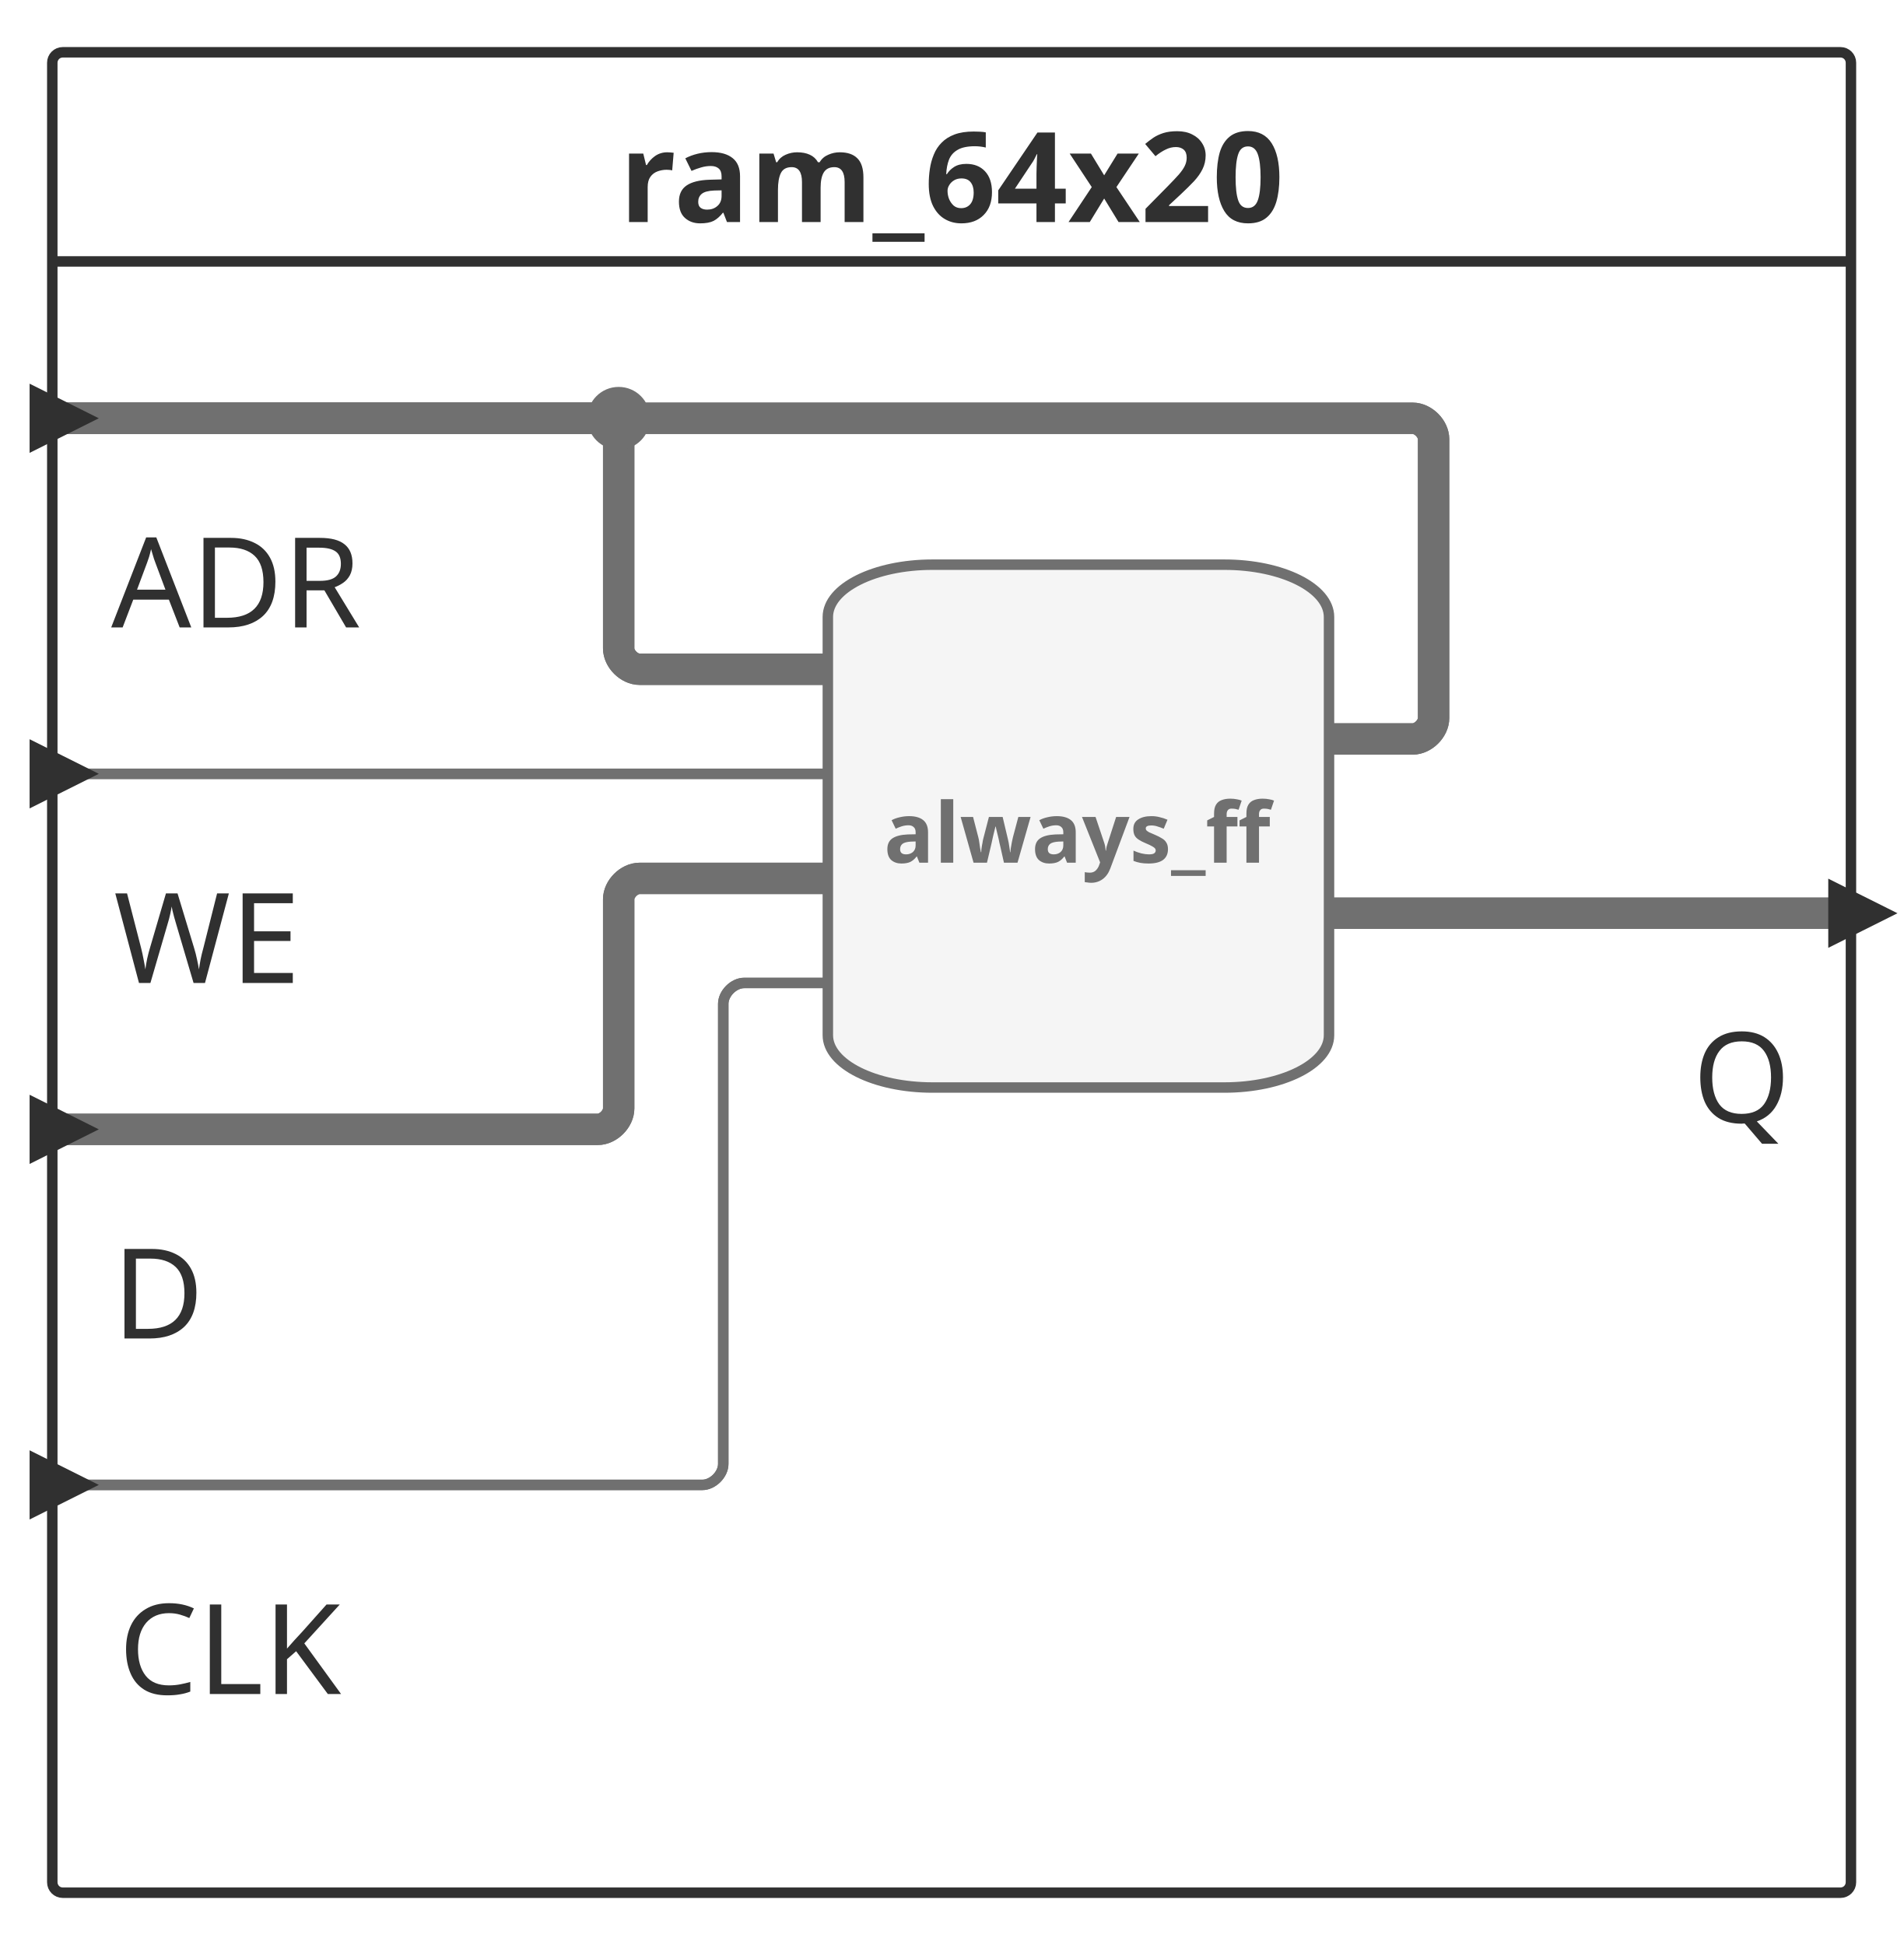
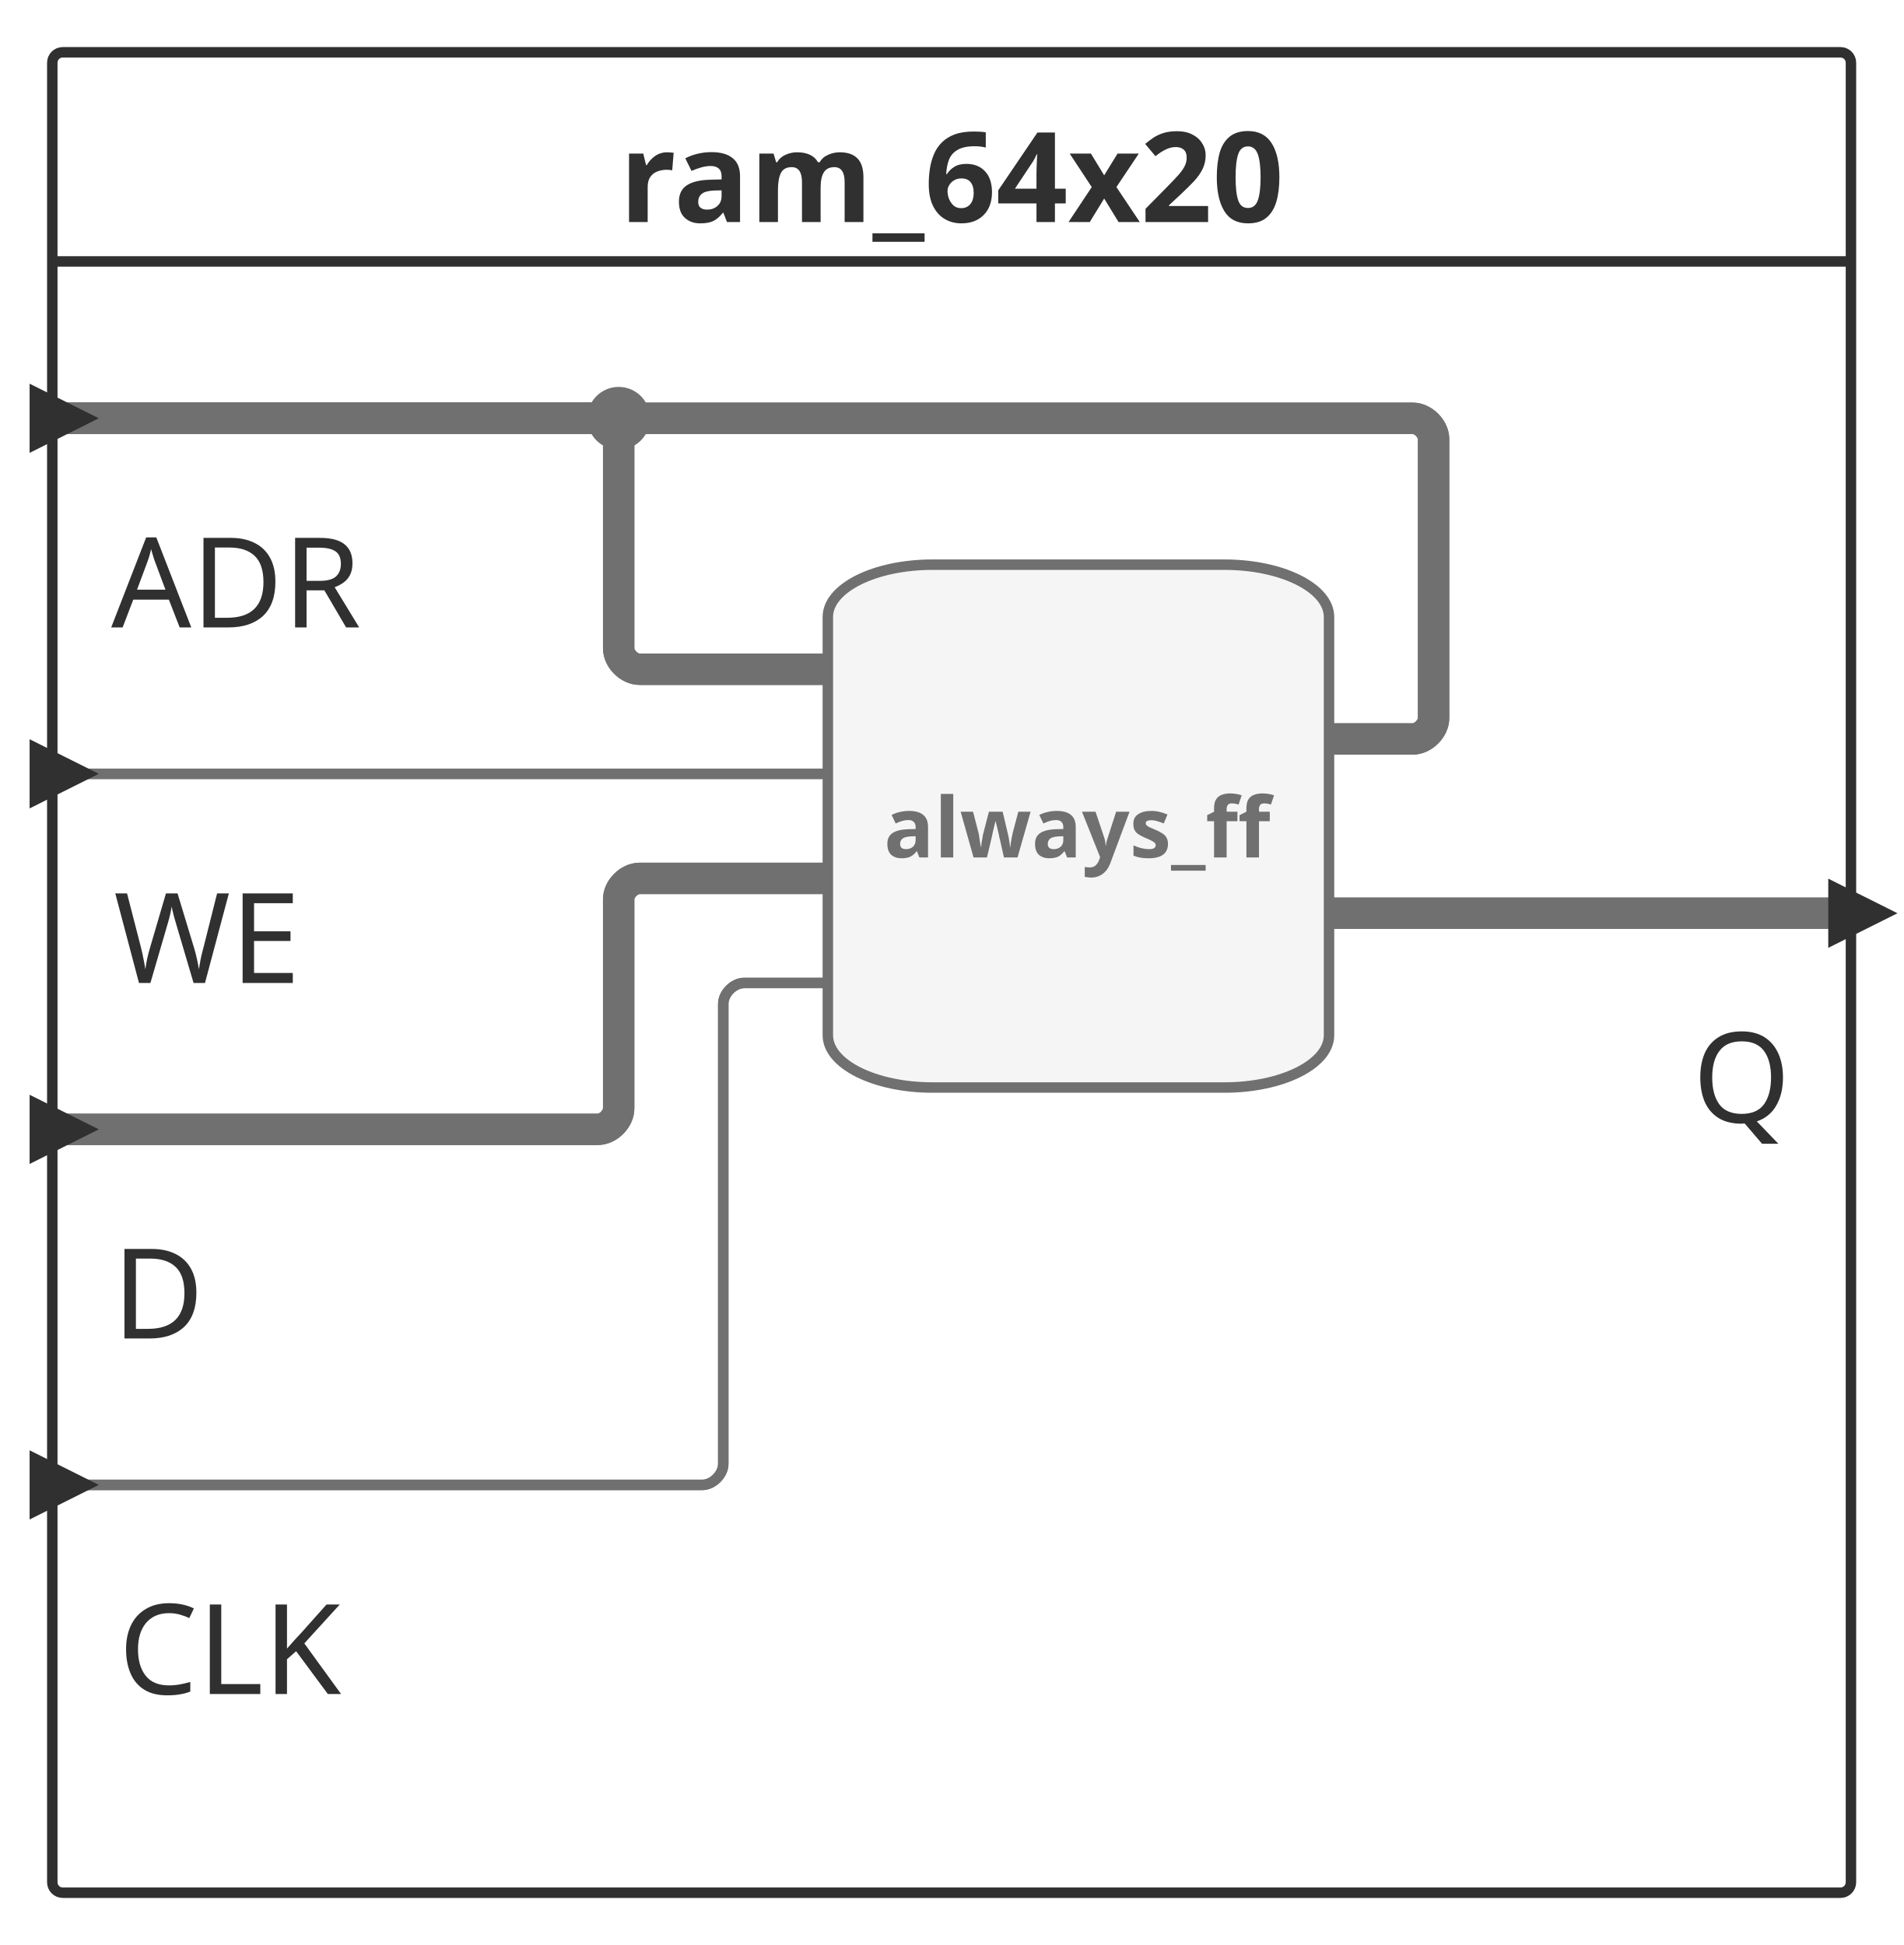
<svg xmlns="http://www.w3.org/2000/svg" id="sprotty_work.ram_64x20" class="sprotty-graph sprotty-block-diagram blockdiagram" style="font-family:&quot;Noto Sans&quot;, Helvetica, Arial, sans-serif;perspective-origin:0px 0px;transform-origin:0px 0px;" version="1.1" viewBox="7 7 181.984 186" width="181.984" height="186">
  <g transform="scale(1) translate(0,0)">
    <g id="sprotty_ArchitectureBlockImpl$ram_64x20" class="architecture" transform="translate(12, 12)">
      <g class="sprotty-block" style="fill:rgb(255, 255, 255);stroke:rgb(48, 48, 48);stroke-dasharray:0px;">
        <rect x="0" y="0" rx="1" ry="1" width="171.984" height="176" />
        <text x="85.992" y="12" class="sprotty-block-name" style="cursor:pointer;font-weight:700;perspective-origin:85.984px 0px;fill:rgb(48, 48, 48);stroke:rgba(0, 0, 0, 0);dominant-baseline:middle;text-anchor:middle;">ram_64x20</text>
        <line x1="0" y1="20" x2="171.984" y2="20" />
      </g>
      <g id="sprotty_ArchitectureBlockImpl$ram_64x20/AlwaysBlockImpl$null5/GPortImpl$ADROUT_to_ArchitectureBlockImpl$ram_64x20/BPortImpl$ADR" class="sprotty-edge thick edge" style="fill:none;stroke:rgb(112, 112, 112);stroke-linejoin:round;stroke-width:3px;">
        <g>
          <path d="M 122.078 65.667 L 130.078 65.667 C 131.078 65.667 132.078 64.667 132.078 63.667 L 132.078 37 C 132.078 36 131.078 35 130.078 35 L 0 35 " />
          <path d="M 122.078 65.667 L 130.078 65.667 C 131.078 65.667 132.078 64.667 132.078 63.667 L 132.078 37 C 132.078 36 131.078 35 130.078 35 L 0 35 " class="clickable" />
        </g>
      </g>
      <g id="sprotty_ArchitectureBlockImpl$ram_64x20/AlwaysBlockImpl$null5/GPortImpl$QOUT_to_ArchitectureBlockImpl$ram_64x20/BPortImpl$Q" class="sprotty-edge thick edge" style="fill:none;stroke:rgb(112, 112, 112);stroke-linejoin:round;stroke-width:3px;">
        <g>
          <path d="M 122.078 82.333 L 171.984 82.333 " />
          <path d="M 122.078 82.333 L 171.984 82.333 " class="clickable" />
        </g>
      </g>
      <g id="sprotty_ArchitectureBlockImpl$ram_64x20/BPortImpl$CLK_to_ArchitectureBlockImpl$ram_64x20/AlwaysBlockImpl$null5/GPortImpl$CLKIN" class="sprotty-edge edge" style="fill:none;stroke:rgb(112, 112, 112);stroke-linejoin:round;">
        <g>
          <path d="M 0 137 L 62.156 137 C 63.156 137 64.156 136 64.156 135 L 64.156 91 C 64.156 90 65.156 89 66.156 89 L 74.156 89 " />
          <path d="M 0 137 L 62.156 137 C 63.156 137 64.156 136 64.156 135 L 64.156 91 C 64.156 90 65.156 89 66.156 89 L 74.156 89 " class="clickable" />
        </g>
      </g>
      <g id="sprotty_ArchitectureBlockImpl$ram_64x20/BPortImpl$WE_to_ArchitectureBlockImpl$ram_64x20/AlwaysBlockImpl$null5/GPortImpl$WEIN" class="sprotty-edge edge" style="fill:none;stroke:rgb(112, 112, 112);stroke-linejoin:round;">
        <g>
          <path d="M 0 69 L 74.156 69 " />
          <path d="M 0 69 L 74.156 69 " class="clickable" />
        </g>
      </g>
      <g id="sprotty_ArchitectureBlockImpl$ram_64x20/BPortImpl$D_to_ArchitectureBlockImpl$ram_64x20/AlwaysBlockImpl$null5/GPortImpl$DIN" class="sprotty-edge thick edge" style="fill:none;stroke:rgb(112, 112, 112);stroke-linejoin:round;stroke-width:3px;">
        <g>
          <path d="M 0 103 L 52.156 103 C 53.156 103 54.156 102 54.156 101 L 54.156 81 C 54.156 80 55.156 79 56.156 79 L 74.156 79 " />
          <path d="M 0 103 L 52.156 103 C 53.156 103 54.156 102 54.156 101 L 54.156 81 C 54.156 80 55.156 79 56.156 79 L 74.156 79 " class="clickable" />
        </g>
      </g>
      <g id="sprotty_ArchitectureBlockImpl$ram_64x20/BPortImpl$ADR_to_ArchitectureBlockImpl$ram_64x20/AlwaysBlockImpl$null5/GPortImpl$ADRIN" class="sprotty-edge thick edge" style="fill:none;stroke:rgb(112, 112, 112);stroke-linejoin:round;stroke-width:3px;">
        <g>
          <path d="M 0 35 L 52.156 35 C 53.156 35 54.156 36 54.156 37 L 54.156 57 C 54.156 58 55.156 59 56.156 59 L 74.156 59 " />
          <path d="M 0 35 L 52.156 35 C 53.156 35 54.156 36 54.156 37 L 54.156 57 C 54.156 58 55.156 59 56.156 59 L 74.156 59 " class="clickable" />
        </g>
        <circle r="3" id="sprotty_ArchitectureBlockImpl$ram_64x20/BPortImpl$ADR_to_ArchitectureBlockImpl$ram_64x20/AlwaysBlockImpl$null5/GPortImpl$ADRIN/junction0" transform="translate(54.15625, 35)" class="sprotty-junction thick" style="fill:rgb(112, 112, 112);stroke:none;" />
      </g>
      <g id="sprotty_ArchitectureBlockImpl$ram_64x20/AlwaysBlockImpl$null5" class="statement" transform="translate(74.15625, 49)">
        <rect x="0" y="0" rx="10" ry="5" width="47.922" height="50" class="sprotty-node" style="fill:rgb(245, 245, 245);stroke:rgb(112, 112, 112);" />
-         <text class="clickable sprotty-label statementtype" id="sprotty_ArchitectureBlockImpl$ram_64x20/AlwaysBlockImpl$null5/labeltype" transform="translate(5, 19) translate(18.82812, 9.5)" style="cursor:default;font-size:8px;font-weight:700;perspective-origin:0.125px 0px;fill:rgb(112, 112, 112);text-anchor:middle;">always_ff</text>
+         <text class="clickable sprotty-label statementtype" id="sprotty_ArchitectureBlockImpl$ram_64x20/AlwaysBlockImpl$null5/labeltype" transform="translate(5, 19) translate(18.82812, 9)" style="cursor:default;font-size:8px;font-weight:700;perspective-origin:0.125px 0px;fill:rgb(112, 112, 112);text-anchor:middle;">always_ff</text>
        <g id="sprotty_ArchitectureBlockImpl$ram_64x20/AlwaysBlockImpl$null5/GPortImpl$ADRIN" class="sprotty-hidden hidden" transform="translate(0, 10)" style="display:block;height:0px;width:0px;" />
        <g id="sprotty_ArchitectureBlockImpl$ram_64x20/AlwaysBlockImpl$null5/GPortImpl$DIN" class="sprotty-hidden hidden" transform="translate(0, 30)" style="display:block;height:0px;width:0px;" />
        <g id="sprotty_ArchitectureBlockImpl$ram_64x20/AlwaysBlockImpl$null5/GPortImpl$WEIN" class="sprotty-hidden hidden" transform="translate(0, 20)" style="display:block;height:0px;width:0px;" />
        <g id="sprotty_ArchitectureBlockImpl$ram_64x20/AlwaysBlockImpl$null5/GPortImpl$CLKIN" class="sprotty-hidden hidden" transform="translate(0, 40)" style="display:block;height:0px;width:0px;" />
        <g id="sprotty_ArchitectureBlockImpl$ram_64x20/AlwaysBlockImpl$null5/GPortImpl$ADROUT" class="sprotty-hidden hidden" transform="translate(47.92188, 16.66667)" style="display:block;height:0px;width:0px;" />
        <g id="sprotty_ArchitectureBlockImpl$ram_64x20/AlwaysBlockImpl$null5/GPortImpl$QOUT" class="sprotty-hidden hidden" transform="translate(47.92188, 33.33333)" style="display:block;height:0px;width:0px;" />
      </g>
      <g id="sprotty_ArchitectureBlockImpl$ram_64x20/BPortImpl$WE" class="triangle" transform="translate(0, 69)">
        <path d="M 0,0 L 5,2.5 L 0,5 Z" transform="translate(-1.67, -2.5)" class="sprotty-port" style="fill:rgb(48, 48, 48);stroke:rgb(48, 48, 48);" />
        <text class="clickable sprotty-label port" id="sprotty_ArchitectureBlockImpl$ram_64x20/BPortImpl$WE/label" transform="translate(6, 6) translate(8.796875, 14)" style="cursor:default;font-size:12px;perspective-origin:0px 0px;fill:rgb(48, 48, 48);text-anchor:middle;">WE</text>
      </g>
      <g id="sprotty_ArchitectureBlockImpl$ram_64x20/BPortImpl$D" class="triangle" transform="translate(0, 103)">
        <path d="M 0,0 L 5,2.5 L 0,5 Z" transform="translate(-1.67, -2.5)" class="sprotty-port" style="fill:rgb(48, 48, 48);stroke:rgb(48, 48, 48);" />
        <text class="clickable sprotty-label port" id="sprotty_ArchitectureBlockImpl$ram_64x20/BPortImpl$D/label" transform="translate(6, 6) translate(4.125, 14)" style="cursor:default;font-size:12px;perspective-origin:0px 0px;fill:rgb(48, 48, 48);text-anchor:middle;">D</text>
      </g>
      <g id="sprotty_ArchitectureBlockImpl$ram_64x20/BPortImpl$ADR" class="triangle" transform="translate(0, 35)">
        <path d="M 0,0 L 5,2.5 L 0,5 Z" transform="translate(-1.67, -2.5)" class="sprotty-port" style="fill:rgb(48, 48, 48);stroke:rgb(48, 48, 48);" />
        <text class="clickable sprotty-label port" id="sprotty_ArchitectureBlockImpl$ram_64x20/BPortImpl$ADR/label" transform="translate(6, 6) translate(11.57812, 14)" style="cursor:default;font-size:12px;perspective-origin:0px 0px;fill:rgb(48, 48, 48);text-anchor:middle;">ADR</text>
      </g>
      <g id="sprotty_ArchitectureBlockImpl$ram_64x20/BPortImpl$CLK" class="triangle" transform="translate(0, 137)">
        <path d="M 0,0 L 5,2.5 L 0,5 Z" transform="translate(-1.67, -2.5)" class="sprotty-port" style="fill:rgb(48, 48, 48);stroke:rgb(48, 48, 48);" />
        <text class="clickable sprotty-label port" id="sprotty_ArchitectureBlockImpl$ram_64x20/BPortImpl$CLK/label" transform="translate(6, 6) translate(10.96875, 14)" style="cursor:default;font-size:12px;perspective-origin:0px 0px;fill:rgb(48, 48, 48);text-anchor:middle;">CLK</text>
      </g>
      <g id="sprotty_ArchitectureBlockImpl$ram_64x20/BPortImpl$Q" class="triangle" transform="translate(171.9844, 82.33333)">
        <path d="M 0,0 L 5,2.5 L 0,5 Z" transform="translate(-1.67, -2.5)" class="sprotty-port" style="fill:rgb(48, 48, 48);stroke:rgb(48, 48, 48);" />
        <text class="clickable sprotty-label port" id="sprotty_ArchitectureBlockImpl$ram_64x20/BPortImpl$Q/label" transform="translate(-14.90625, 6) translate(4.453125, 14)" style="cursor:default;font-size:12px;perspective-origin:0px 0px;fill:rgb(48, 48, 48);text-anchor:middle;">Q</text>
      </g>
    </g>
  </g>
</svg>
